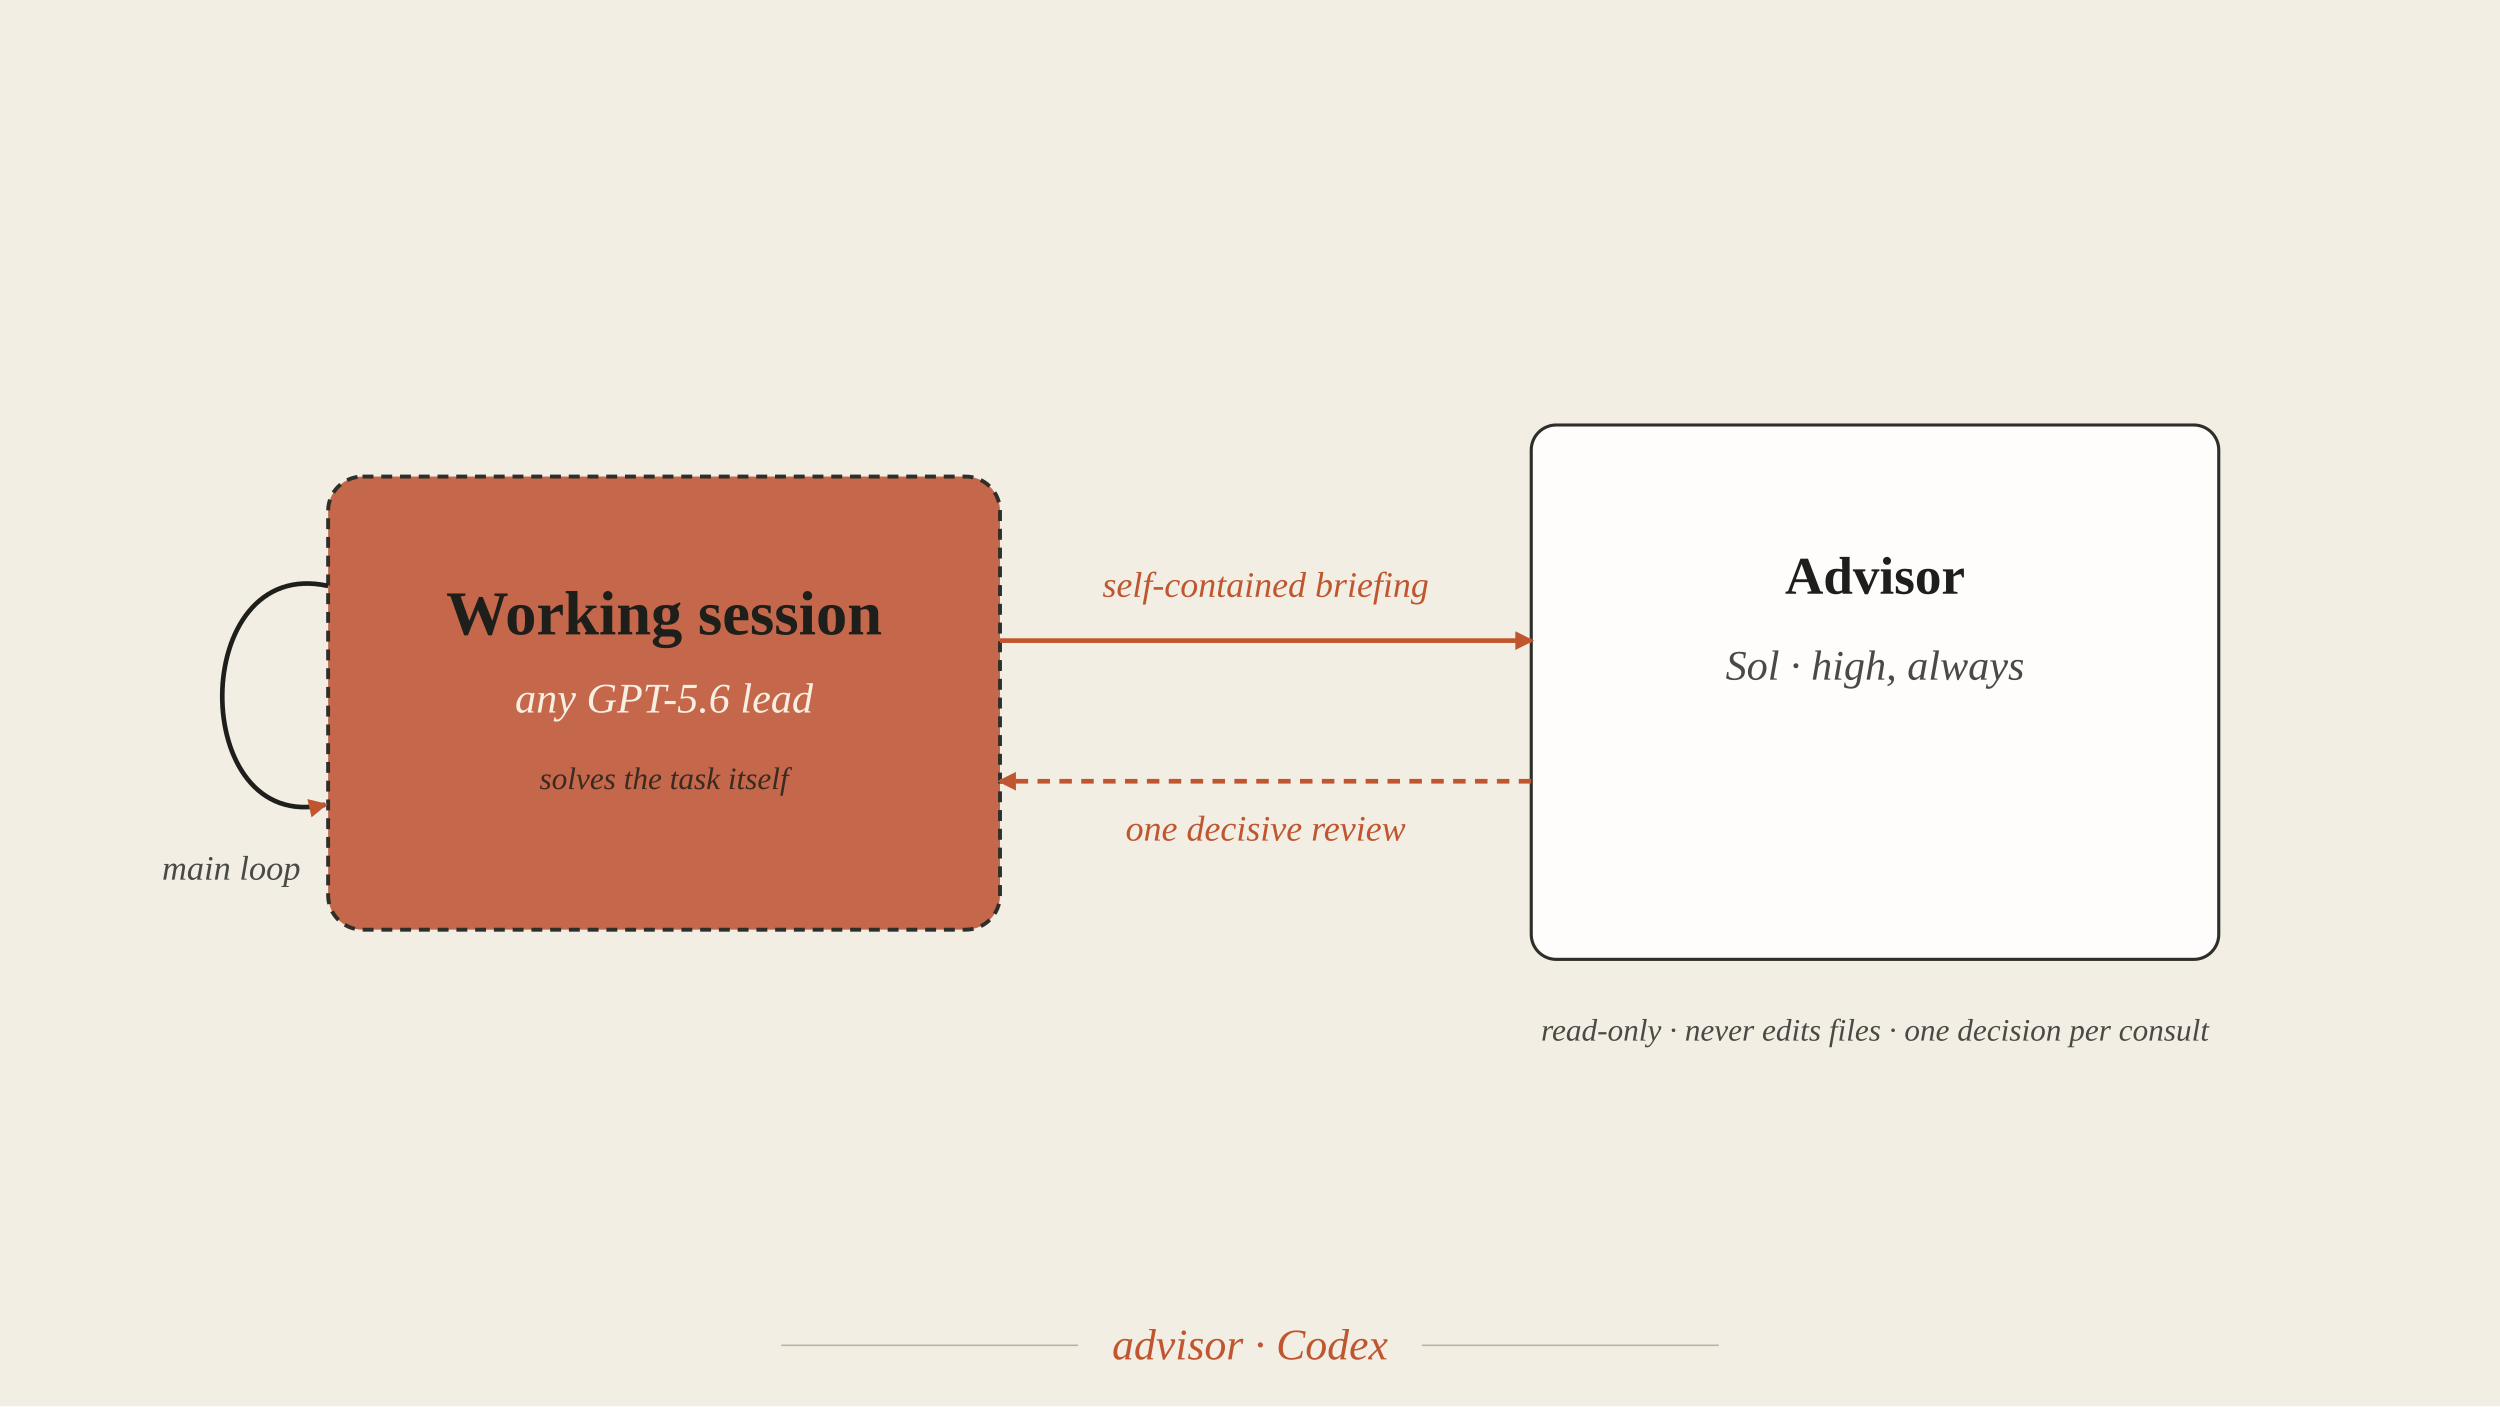
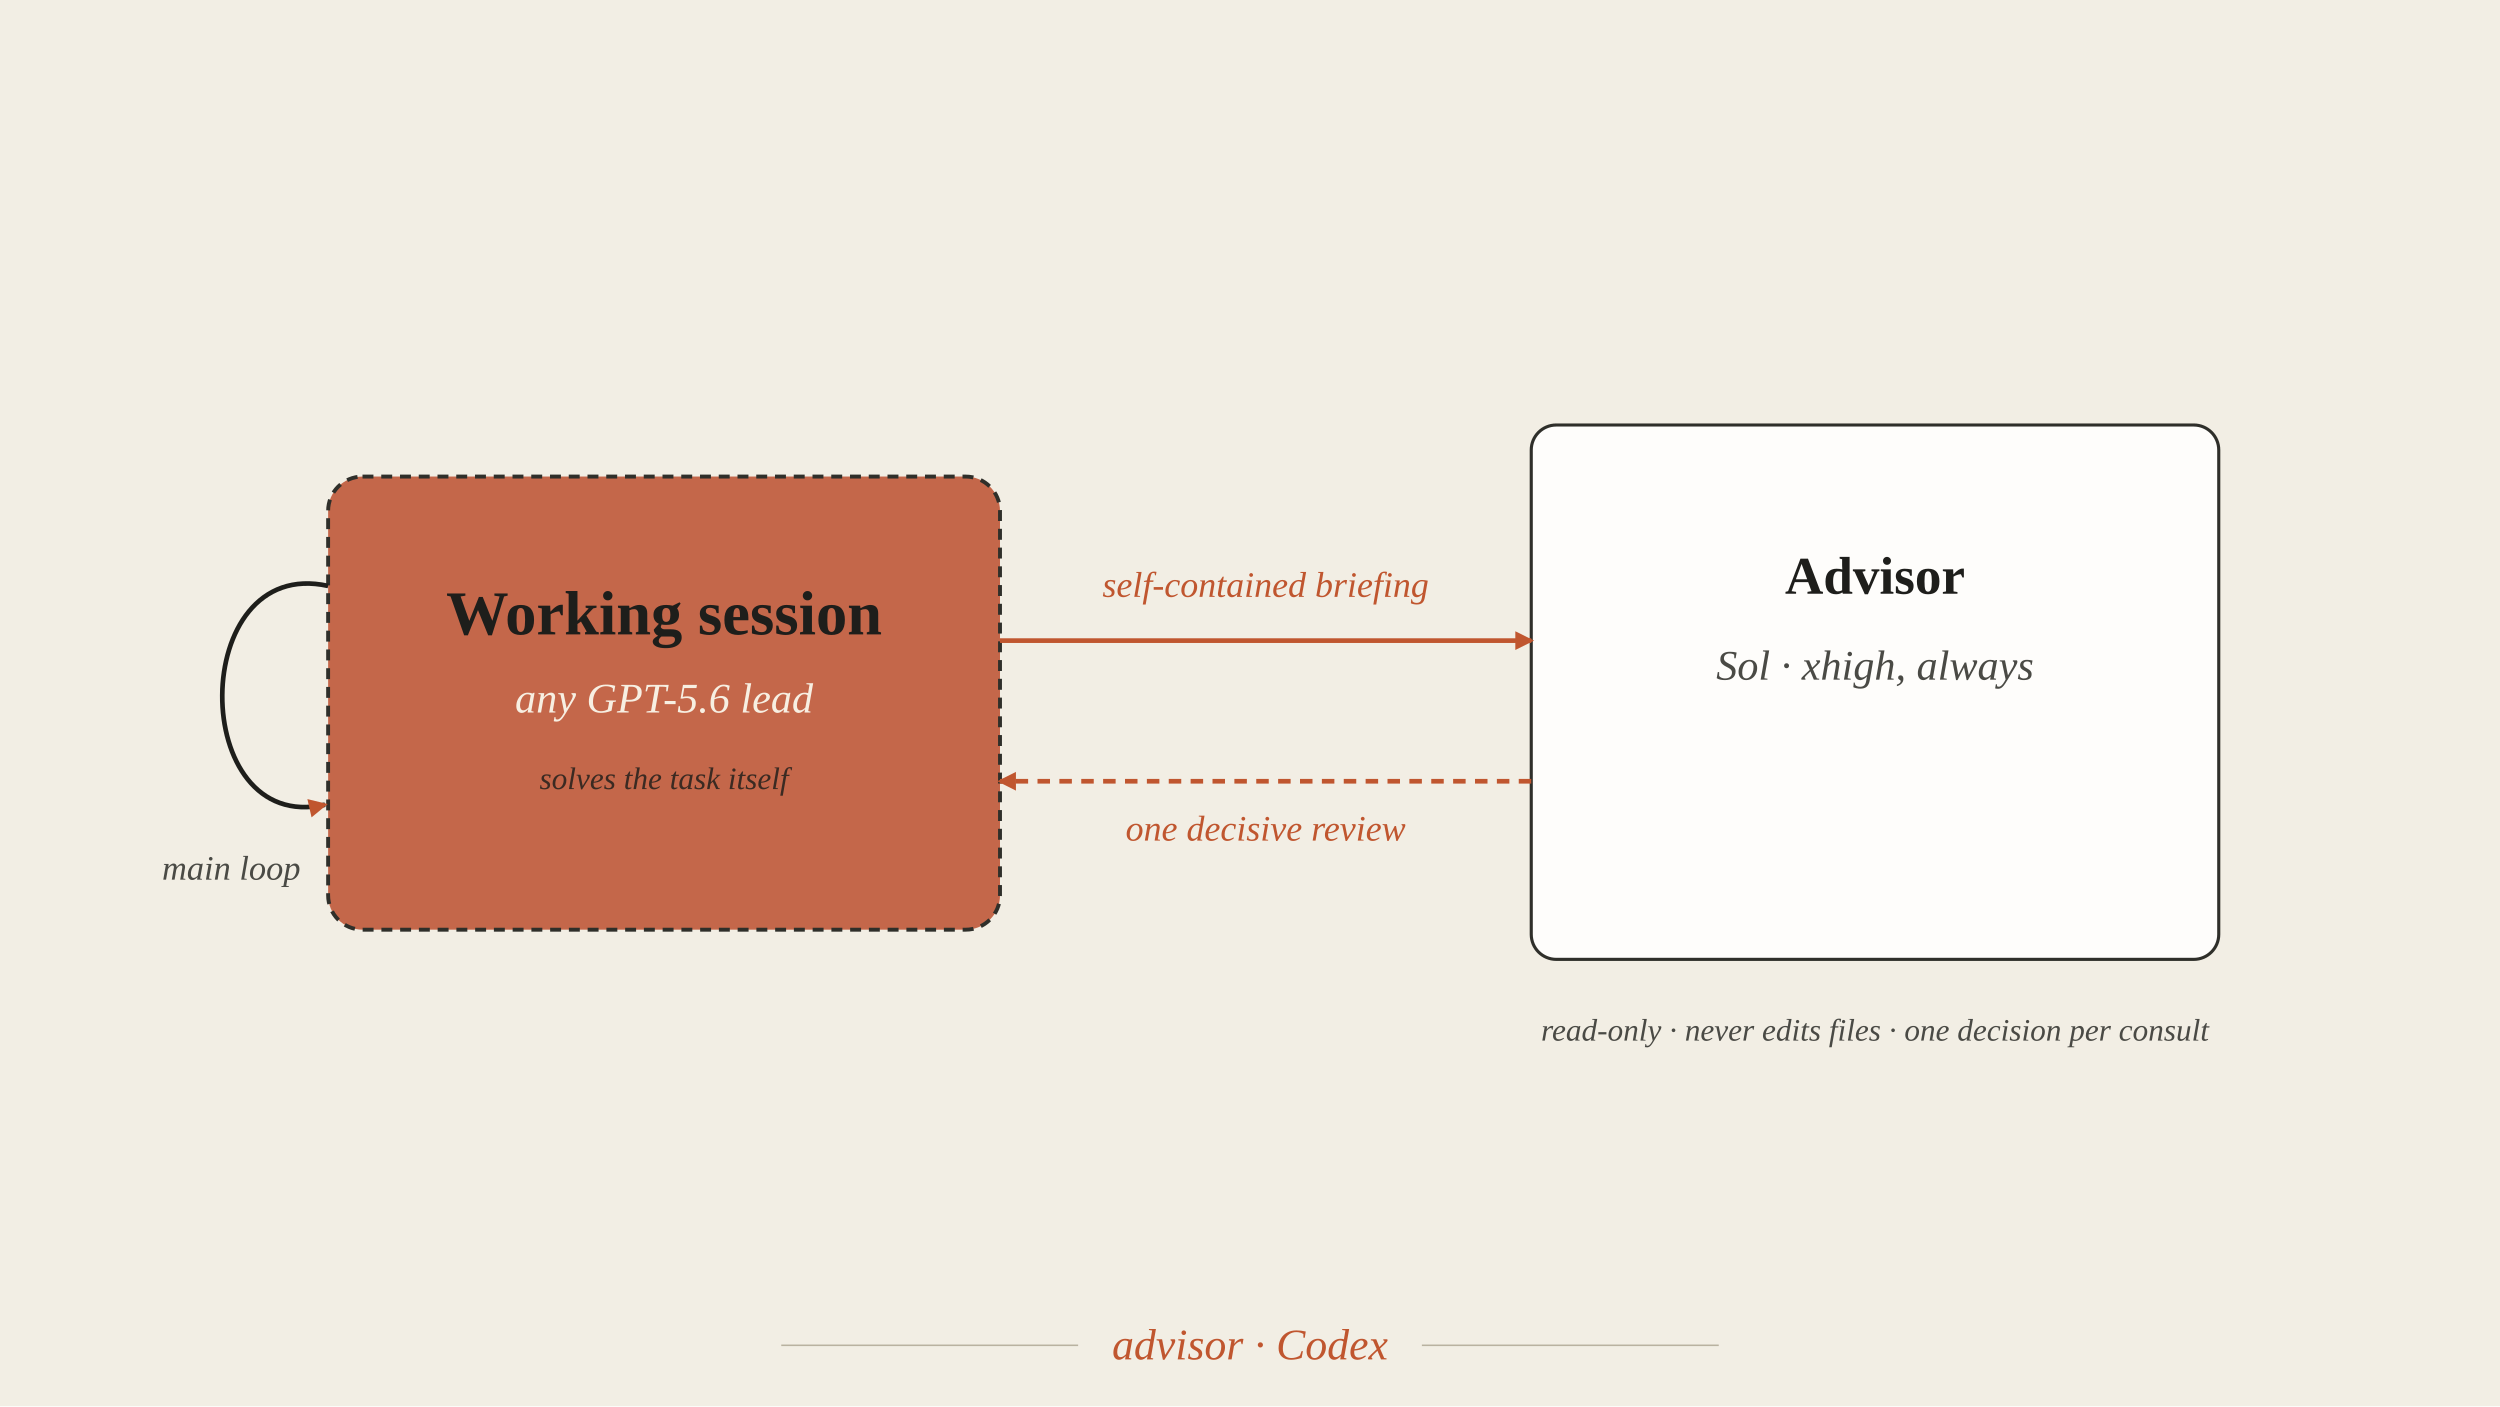
<svg xmlns="http://www.w3.org/2000/svg" viewBox="0 0 1600 900" width="1600" height="900" role="img">
  <defs>
    <marker id="arrow" viewBox="0 0 10 10" refX="8.5" refY="5" markerWidth="12" markerHeight="12" orient="auto" markerUnits="userSpaceOnUse">
      <path d="M0,0 L10,5 L0,10 z" fill="#C0562F" />
    </marker>
    <marker id="return" viewBox="0 0 10 10" refX="8.5" refY="5" markerWidth="12" markerHeight="12" orient="auto" markerUnits="userSpaceOnUse">
      <path d="M0,0 L10,5 L0,10 z" fill="#C0562F" />
    </marker>
  </defs>
  <rect x="0" y="0" width="1600" height="900" fill="#F2EEE4" />
  <rect x="210" y="305" width="430" height="290" rx="22" ry="22" fill="#C4674A" stroke="#2F2F2A" stroke-width="2.5" stroke-dasharray="7 5" />
  <text x="425" y="406" font-family="Georgia, 'Times New Roman', serif" font-size="40" fill="#1E1E1B" font-weight="bold" text-anchor="middle">Working session</text>
  <text x="425" y="456" font-family="Georgia, 'Times New Roman', serif" font-size="27" fill="#F7EFE2" font-style="italic" text-anchor="middle">any GPT-5.6 lead</text>
  <text x="425" y="505" font-family="Georgia, 'Times New Roman', serif" font-size="20" fill="#3B2A22" font-style="italic" text-anchor="middle">solves the task itself</text>
  <path d="M 210 375 C 120 355, 120 535, 208 515" fill="none" stroke="#1E1E1B" stroke-width="3" marker-end="url(#return)" />
  <text x="148" y="563" font-family="Georgia, 'Times New Roman', serif" font-size="22" fill="#4A4A45" font-style="italic" text-anchor="middle">main loop</text>
  <rect x="980" y="272" width="440" height="342" rx="16" ry="16" fill="#FEFDFB" stroke="#2F2F2A" stroke-width="2" />
  <text x="1200" y="380" font-family="Georgia, 'Times New Roman', serif" font-size="34" fill="#1E1E1B" font-weight="bold" text-anchor="middle">Advisor</text>
-   <text x="1200" y="435" font-family="Georgia, 'Times New Roman', serif" font-size="27" fill="#4A4A45" font-style="italic" text-anchor="middle">Sol · high, always</text>
+   <text x="1200" y="435" font-family="Georgia, 'Times New Roman', serif" font-size="27" fill="#4A4A45" font-style="italic" text-anchor="middle">Sol · xhigh, always</text>
  <line x1="640" y1="410" x2="980" y2="410" stroke="#C0562F" stroke-width="3" marker-end="url(#arrow)" />
  <text x="810" y="382" font-family="Georgia, 'Times New Roman', serif" font-size="23" fill="#C0562F" font-style="italic" text-anchor="middle">self-contained briefing</text>
  <line x1="980" y1="500" x2="640" y2="500" stroke="#C0562F" stroke-width="3" stroke-dasharray="8 6" marker-end="url(#return)" />
  <text x="810" y="538" font-family="Georgia, 'Times New Roman', serif" font-size="23" fill="#C0562F" font-style="italic" text-anchor="middle">one decisive review</text>
  <text x="1200" y="666" font-family="Georgia, 'Times New Roman', serif" font-size="20" fill="#4A4A45" font-style="italic" text-anchor="middle">read-only · never edits files · one decision per consult</text>
  <line x1="500" y1="861" x2="690" y2="861" stroke="#B9B2A0" stroke-width="1" />
  <line x1="910" y1="861" x2="1100" y2="861" stroke="#B9B2A0" stroke-width="1" />
  <text x="800" y="870" font-family="Georgia, 'Times New Roman', serif" font-size="28" fill="#C0562F" font-style="italic" text-anchor="middle">advisor · Codex</text>
</svg>
